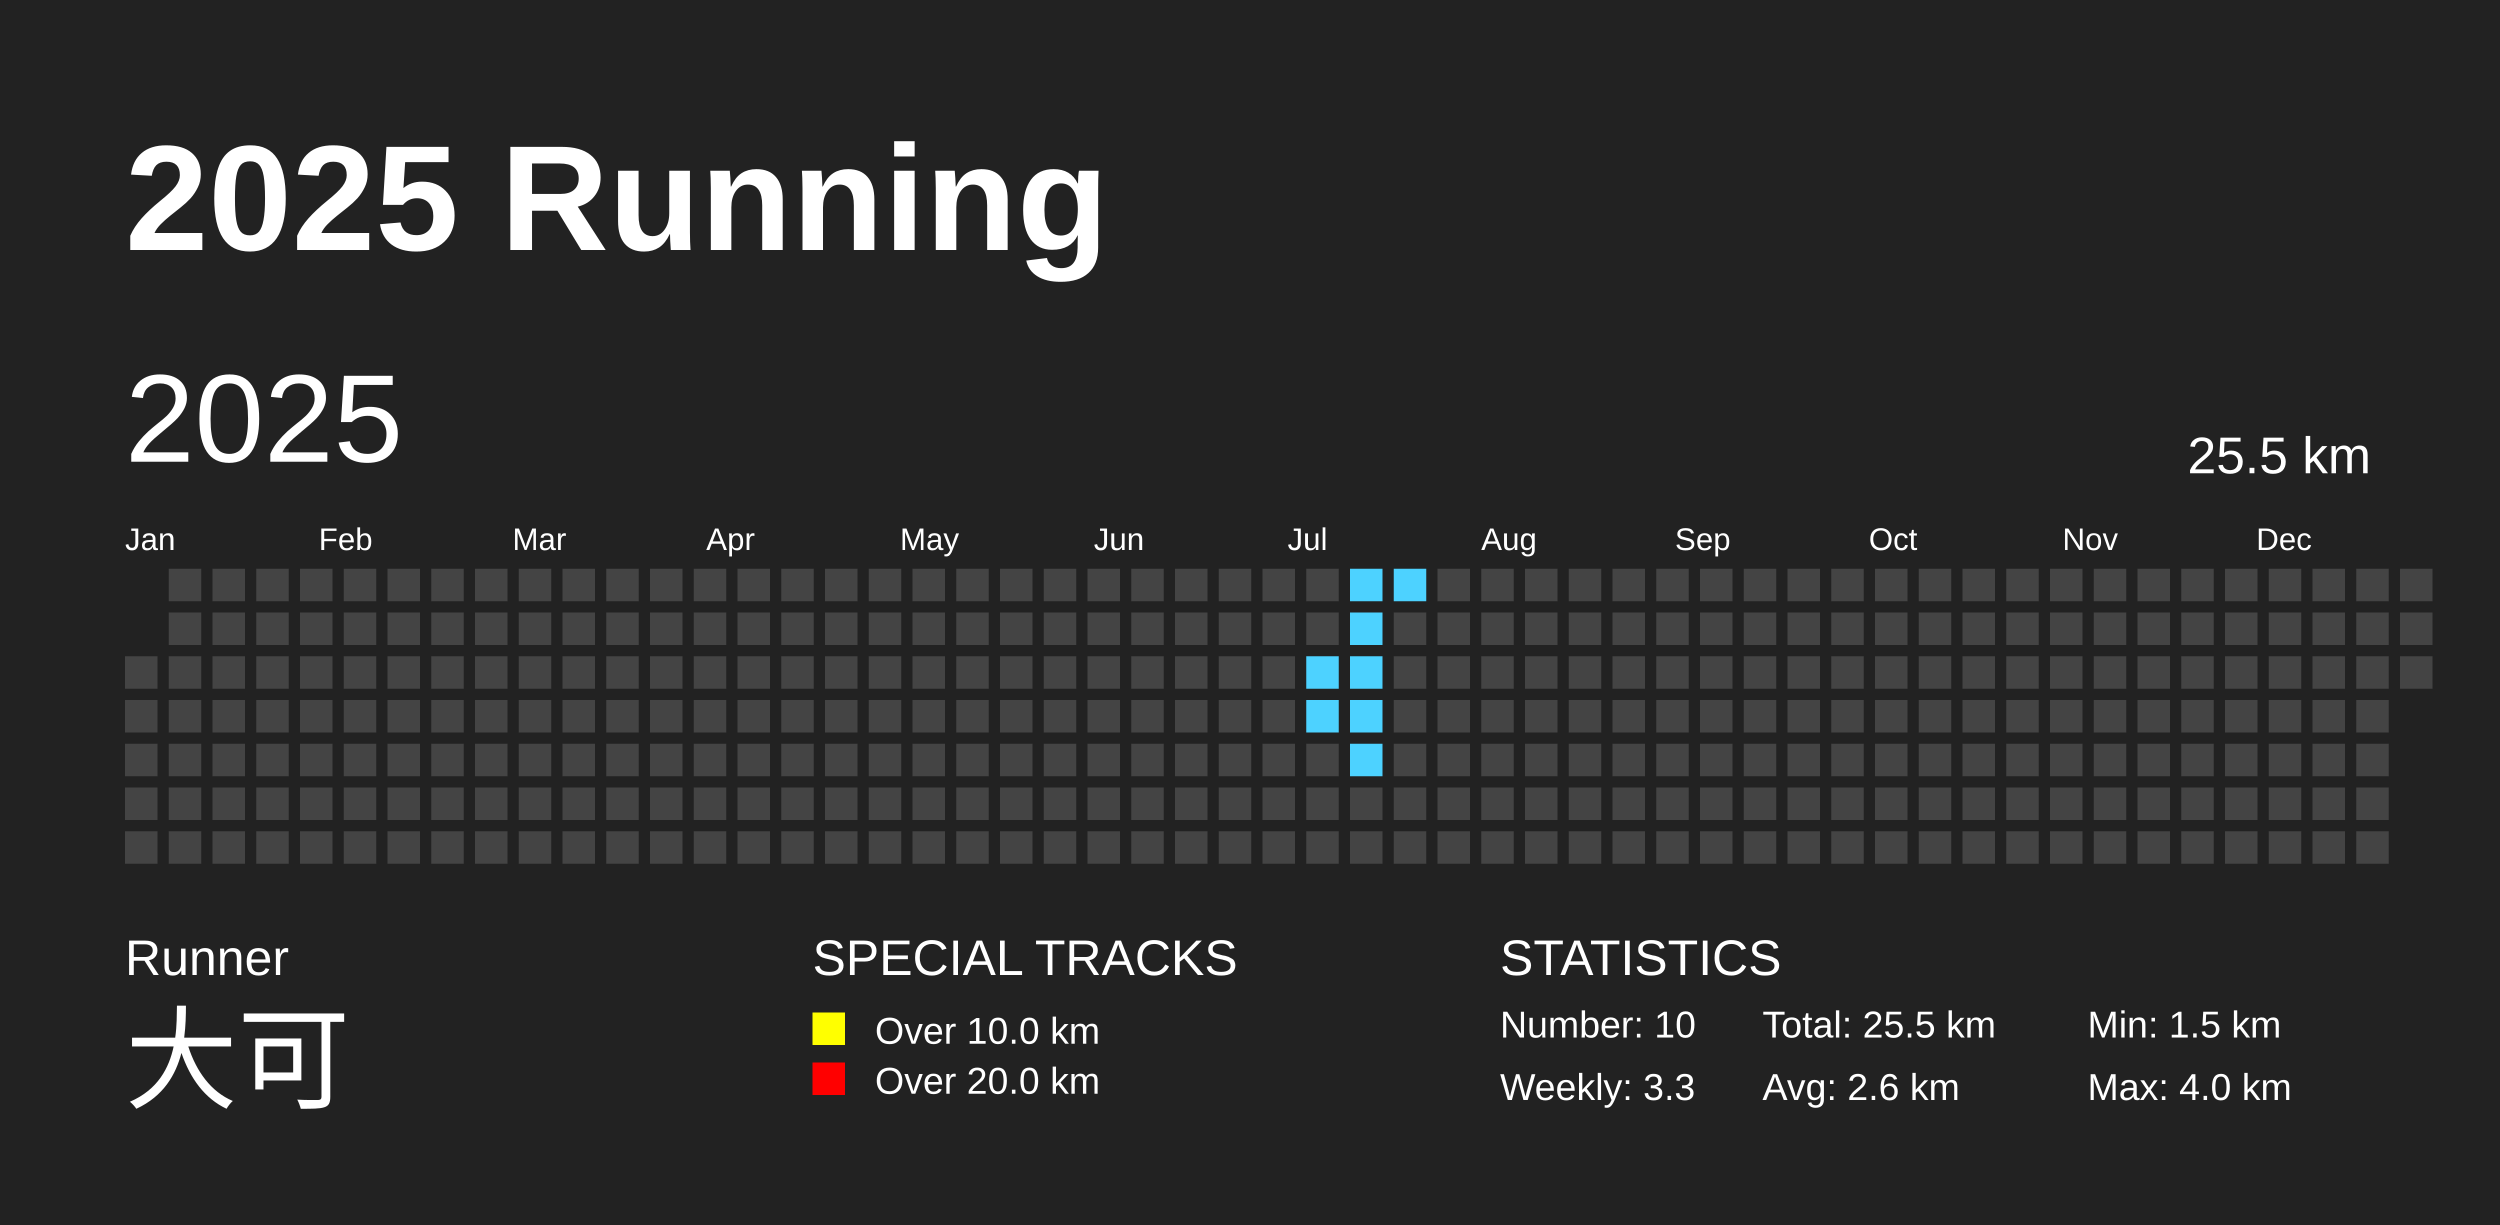
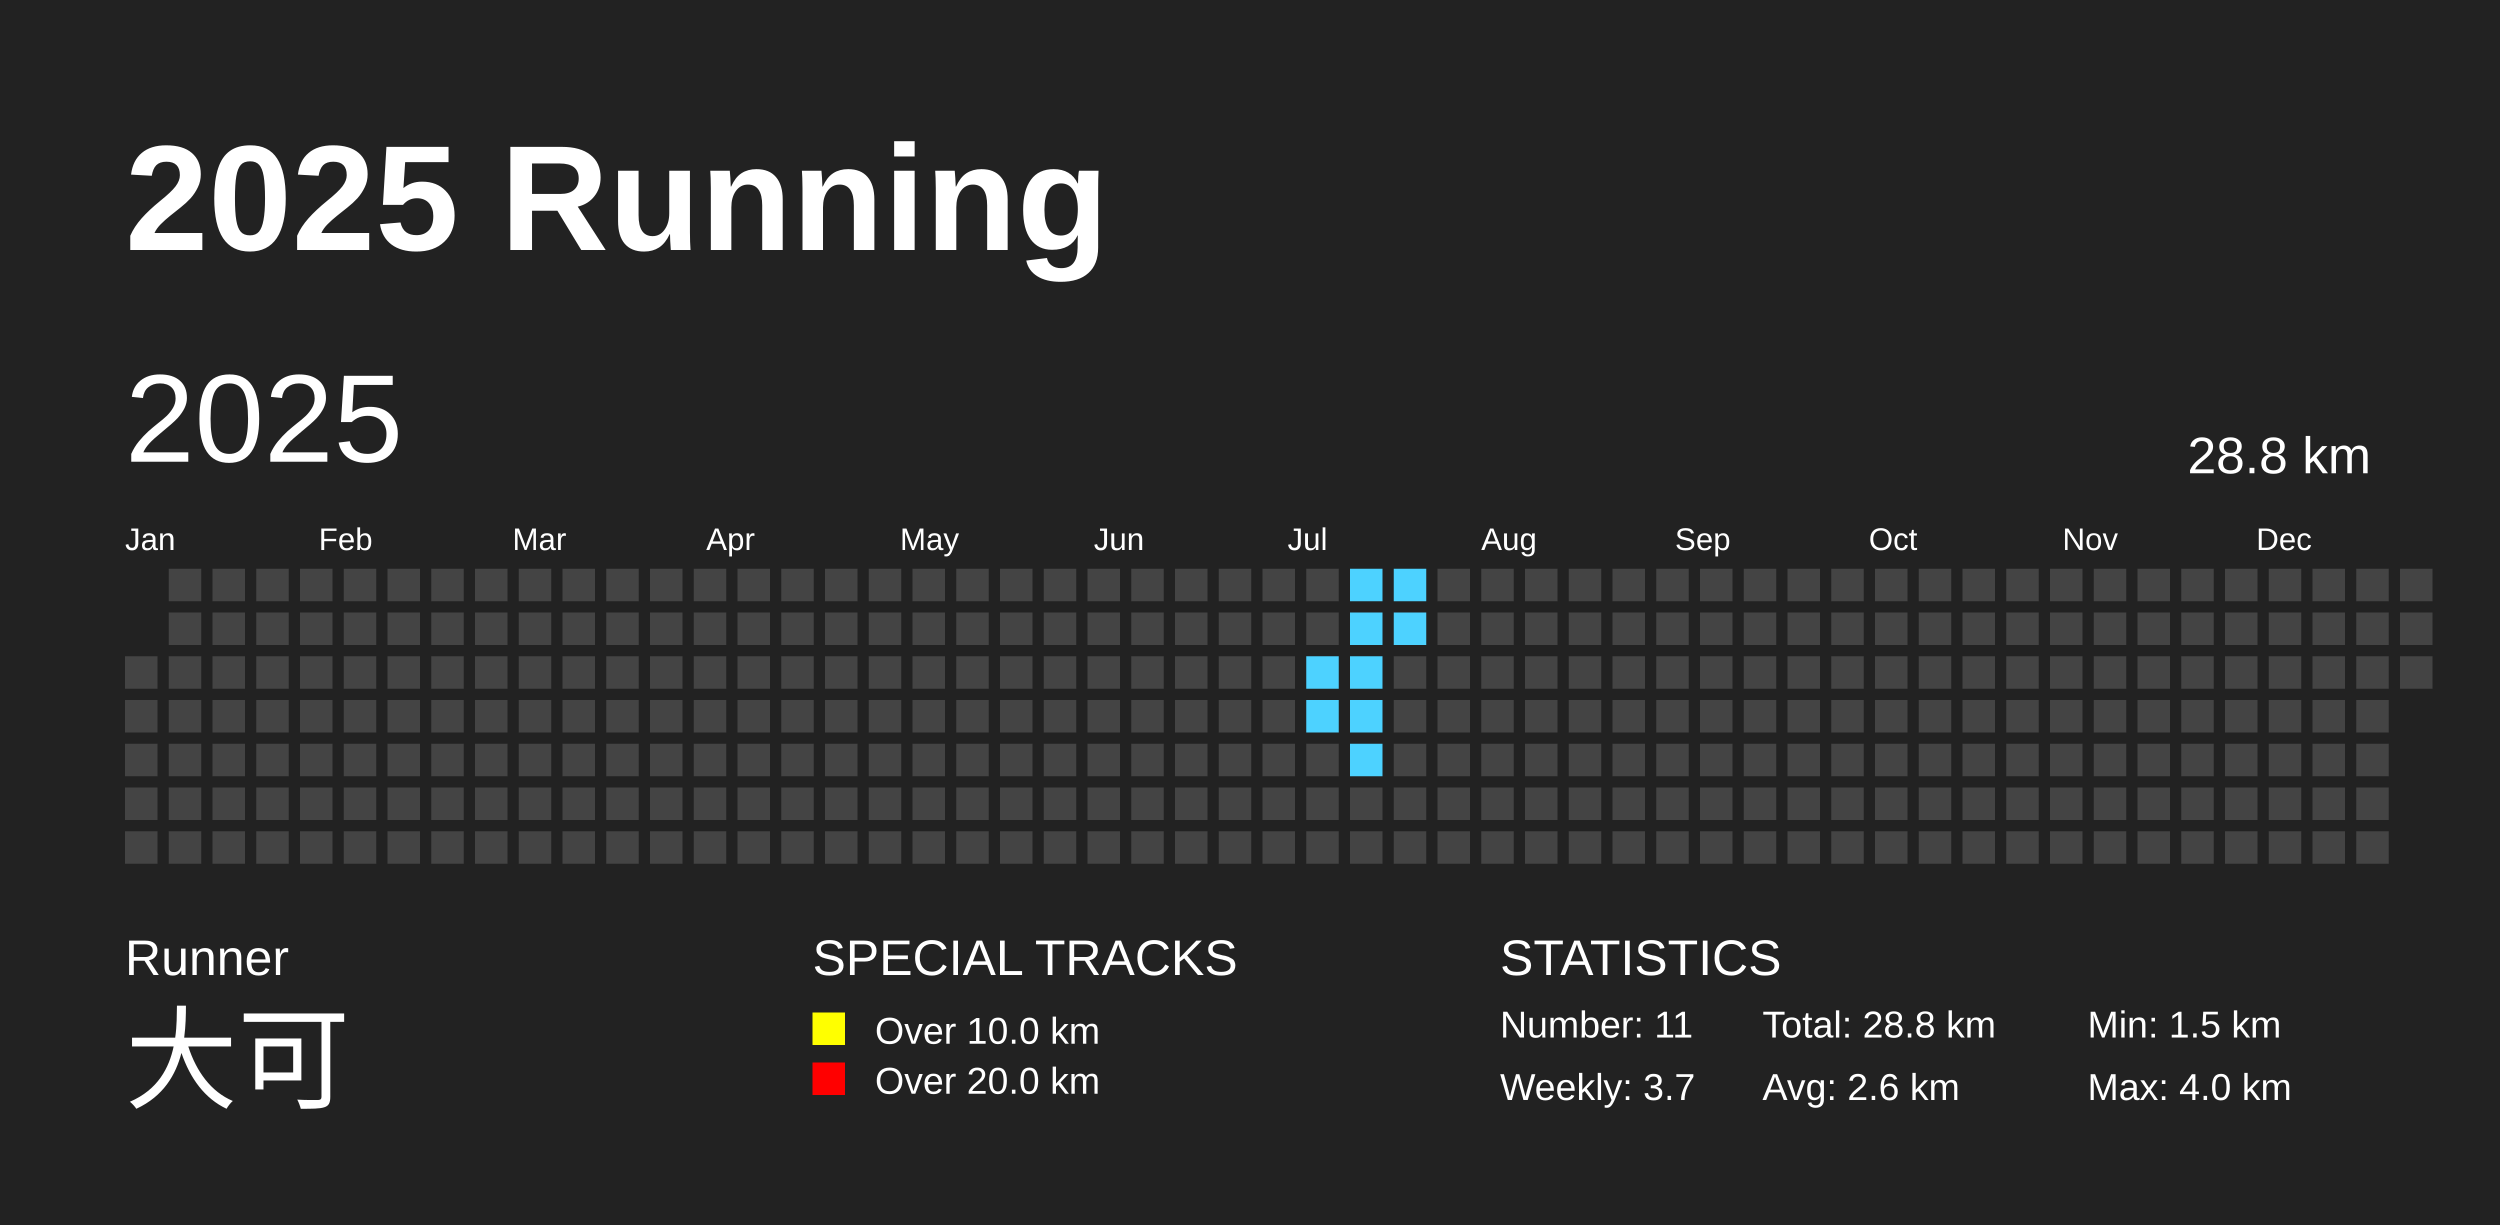
<svg xmlns="http://www.w3.org/2000/svg" baseProfile="full" height="98mm" version="1.1" viewBox="0,0,200,98" width="200mm">
  <defs />
  <rect fill="#222222" height="98" width="200" x="0" y="0" />
  <text fill="#FFFFFF" style="font-size:12px; font-family:Arial; font-weight:bold;" x="10" y="20">2025 Running</text>
  <text fill="#FFFFFF" style="font-size:4px; font-family:Arial" x="10" y="78">Runner</text>
  <text fill="#FFFFFF" style="font-size:9px; font-family:Arial" x="10" y="88">大可</text>
  <text fill="#FFFFFF" style="font-size:4px; font-family:Arial" x="65" y="78">SPECIAL TRACKS</text>
  <rect fill="yellow" height="2.6" width="2.6" x="65" y="81" />
  <text fill="#FFFFFF" style="font-size:3px; font-family:Arial" x="70" y="83.5">Over 10.0 km</text>
  <rect fill="red" height="2.6" width="2.6" x="65" y="85" />
  <text fill="#FFFFFF" style="font-size:3px; font-family:Arial" x="70" y="87.5">Over 20.0 km</text>
  <text fill="#FFFFFF" style="font-size:4px; font-family:Arial" x="120" y="78">STATISTICS</text>
-   <text fill="#FFFFFF" style="font-size:3px; font-family:Arial" x="120" y="83">Number: 10</text>
-   <text fill="#FFFFFF" style="font-size:3px; font-family:Arial" x="120" y="88">Weekly: 3.3</text>
-   <text fill="#FFFFFF" style="font-size:3px; font-family:Arial" x="141" y="83">Total: 25.5 km</text>
+   <text fill="#FFFFFF" style="font-size:3px; font-family:Arial" x="120" y="83">Number: 11</text>
+   <text fill="#FFFFFF" style="font-size:3px; font-family:Arial" x="120" y="88">Weekly: 3.7</text>
+   <text fill="#FFFFFF" style="font-size:3px; font-family:Arial" x="141" y="83">Total: 28.8 km</text>
  <text fill="#FFFFFF" style="font-size:3px; font-family:Arial" x="141" y="88">Avg: 2.6 km</text>
  <text fill="#FFFFFF" style="font-size:3px; font-family:Arial" x="167" y="83">Min: 1.5 km</text>
  <text fill="#FFFFFF" style="font-size:3px; font-family:Arial" x="167" y="88">Max: 4.0 km</text>
  <text dominant-baseline="hanging" fill="#FFFFFF" style="font-size:10.0px; font-family:Arial;" x="10" y="30">2025</text>
-   <text dominant-baseline="hanging" fill="#FFFFFF" style="font-size:4.125px; font-family:Arial;" x="175" y="35">25.5 km</text>
+   <text dominant-baseline="hanging" fill="#FFFFFF" style="font-size:4.125px; font-family:Arial;" x="175" y="35">28.8 km</text>
  <text fill="#FFFFFF" style="font-size:2.5px; font-family:Arial" x="10.0" y="44">Jan</text>
  <text fill="#FFFFFF" style="font-size:2.5px; font-family:Arial" x="25.5" y="44">Feb</text>
  <text fill="#FFFFFF" style="font-size:2.5px; font-family:Arial" x="41.0" y="44">Mar</text>
  <text fill="#FFFFFF" style="font-size:2.5px; font-family:Arial" x="56.5" y="44">Apr</text>
  <text fill="#FFFFFF" style="font-size:2.5px; font-family:Arial" x="72.0" y="44">May</text>
  <text fill="#FFFFFF" style="font-size:2.5px; font-family:Arial" x="87.5" y="44">Jun</text>
  <text fill="#FFFFFF" style="font-size:2.5px; font-family:Arial" x="103.0" y="44">Jul</text>
  <text fill="#FFFFFF" style="font-size:2.5px; font-family:Arial" x="118.5" y="44">Aug</text>
  <text fill="#FFFFFF" style="font-size:2.5px; font-family:Arial" x="134.0" y="44">Sep</text>
  <text fill="#FFFFFF" style="font-size:2.5px; font-family:Arial" x="149.5" y="44">Oct</text>
  <text fill="#FFFFFF" style="font-size:2.5px; font-family:Arial" x="165.0" y="44">Nov</text>
  <text fill="#FFFFFF" style="font-size:2.5px; font-family:Arial" x="180.5" y="44">Dec</text>
  <rect fill="#444444" height="2.6" width="2.6" x="10.0" y="52.5" />
  <rect fill="#444444" height="2.6" width="2.6" x="10.0" y="56.0" />
  <rect fill="#444444" height="2.6" width="2.6" x="10.0" y="59.5" />
  <rect fill="#444444" height="2.6" width="2.6" x="10.0" y="63.0" />
  <rect fill="#444444" height="2.6" width="2.6" x="10.0" y="66.5" />
  <rect fill="#444444" height="2.6" width="2.6" x="13.5" y="45.5" />
  <rect fill="#444444" height="2.6" width="2.6" x="13.5" y="49.0" />
  <rect fill="#444444" height="2.6" width="2.6" x="13.5" y="52.5" />
  <rect fill="#444444" height="2.6" width="2.6" x="13.5" y="56.0" />
  <rect fill="#444444" height="2.6" width="2.6" x="13.5" y="59.5" />
  <rect fill="#444444" height="2.6" width="2.6" x="13.5" y="63.0" />
  <rect fill="#444444" height="2.6" width="2.6" x="13.5" y="66.5" />
  <rect fill="#444444" height="2.6" width="2.6" x="17.0" y="45.5" />
  <rect fill="#444444" height="2.6" width="2.6" x="17.0" y="49.0" />
  <rect fill="#444444" height="2.6" width="2.6" x="17.0" y="52.5" />
  <rect fill="#444444" height="2.6" width="2.6" x="17.0" y="56.0" />
  <rect fill="#444444" height="2.6" width="2.6" x="17.0" y="59.5" />
  <rect fill="#444444" height="2.6" width="2.6" x="17.0" y="63.0" />
  <rect fill="#444444" height="2.6" width="2.6" x="17.0" y="66.5" />
  <rect fill="#444444" height="2.6" width="2.6" x="20.5" y="45.5" />
  <rect fill="#444444" height="2.6" width="2.6" x="20.5" y="49.0" />
  <rect fill="#444444" height="2.6" width="2.6" x="20.5" y="52.5" />
  <rect fill="#444444" height="2.6" width="2.6" x="20.5" y="56.0" />
  <rect fill="#444444" height="2.6" width="2.6" x="20.5" y="59.5" />
  <rect fill="#444444" height="2.6" width="2.6" x="20.5" y="63.0" />
  <rect fill="#444444" height="2.6" width="2.6" x="20.5" y="66.5" />
  <rect fill="#444444" height="2.6" width="2.6" x="24.0" y="45.5" />
  <rect fill="#444444" height="2.6" width="2.6" x="24.0" y="49.0" />
  <rect fill="#444444" height="2.6" width="2.6" x="24.0" y="52.5" />
  <rect fill="#444444" height="2.6" width="2.6" x="24.0" y="56.0" />
  <rect fill="#444444" height="2.6" width="2.6" x="24.0" y="59.5" />
  <rect fill="#444444" height="2.6" width="2.6" x="24.0" y="63.0" />
  <rect fill="#444444" height="2.6" width="2.6" x="24.0" y="66.5" />
  <rect fill="#444444" height="2.6" width="2.6" x="27.5" y="45.5" />
  <rect fill="#444444" height="2.6" width="2.6" x="27.5" y="49.0" />
  <rect fill="#444444" height="2.6" width="2.6" x="27.5" y="52.5" />
  <rect fill="#444444" height="2.6" width="2.6" x="27.5" y="56.0" />
  <rect fill="#444444" height="2.6" width="2.6" x="27.5" y="59.5" />
  <rect fill="#444444" height="2.6" width="2.6" x="27.5" y="63.0" />
  <rect fill="#444444" height="2.6" width="2.6" x="27.5" y="66.5" />
  <rect fill="#444444" height="2.6" width="2.6" x="31.0" y="45.5" />
  <rect fill="#444444" height="2.6" width="2.6" x="31.0" y="49.0" />
  <rect fill="#444444" height="2.6" width="2.6" x="31.0" y="52.5" />
  <rect fill="#444444" height="2.6" width="2.6" x="31.0" y="56.0" />
  <rect fill="#444444" height="2.6" width="2.6" x="31.0" y="59.5" />
  <rect fill="#444444" height="2.6" width="2.6" x="31.0" y="63.0" />
  <rect fill="#444444" height="2.6" width="2.6" x="31.0" y="66.5" />
  <rect fill="#444444" height="2.6" width="2.6" x="34.5" y="45.5" />
  <rect fill="#444444" height="2.6" width="2.6" x="34.5" y="49.0" />
  <rect fill="#444444" height="2.6" width="2.6" x="34.5" y="52.5" />
  <rect fill="#444444" height="2.6" width="2.6" x="34.5" y="56.0" />
  <rect fill="#444444" height="2.6" width="2.6" x="34.5" y="59.5" />
  <rect fill="#444444" height="2.6" width="2.6" x="34.5" y="63.0" />
  <rect fill="#444444" height="2.6" width="2.6" x="34.5" y="66.5" />
  <rect fill="#444444" height="2.6" width="2.6" x="38.0" y="45.5" />
  <rect fill="#444444" height="2.6" width="2.6" x="38.0" y="49.0" />
  <rect fill="#444444" height="2.6" width="2.6" x="38.0" y="52.5" />
  <rect fill="#444444" height="2.6" width="2.6" x="38.0" y="56.0" />
  <rect fill="#444444" height="2.6" width="2.6" x="38.0" y="59.5" />
  <rect fill="#444444" height="2.6" width="2.6" x="38.0" y="63.0" />
  <rect fill="#444444" height="2.6" width="2.6" x="38.0" y="66.5" />
  <rect fill="#444444" height="2.6" width="2.6" x="41.5" y="45.5" />
  <rect fill="#444444" height="2.6" width="2.6" x="41.5" y="49.0" />
  <rect fill="#444444" height="2.6" width="2.6" x="41.5" y="52.5" />
  <rect fill="#444444" height="2.6" width="2.6" x="41.5" y="56.0" />
  <rect fill="#444444" height="2.6" width="2.6" x="41.5" y="59.5" />
  <rect fill="#444444" height="2.6" width="2.6" x="41.5" y="63.0" />
  <rect fill="#444444" height="2.6" width="2.6" x="41.5" y="66.5" />
  <rect fill="#444444" height="2.6" width="2.6" x="45.0" y="45.5" />
  <rect fill="#444444" height="2.6" width="2.6" x="45.0" y="49.0" />
  <rect fill="#444444" height="2.6" width="2.6" x="45.0" y="52.5" />
  <rect fill="#444444" height="2.6" width="2.6" x="45.0" y="56.0" />
  <rect fill="#444444" height="2.6" width="2.6" x="45.0" y="59.5" />
  <rect fill="#444444" height="2.6" width="2.6" x="45.0" y="63.0" />
  <rect fill="#444444" height="2.6" width="2.6" x="45.0" y="66.5" />
  <rect fill="#444444" height="2.6" width="2.6" x="48.5" y="45.5" />
  <rect fill="#444444" height="2.6" width="2.6" x="48.5" y="49.0" />
  <rect fill="#444444" height="2.6" width="2.6" x="48.5" y="52.5" />
  <rect fill="#444444" height="2.6" width="2.6" x="48.5" y="56.0" />
  <rect fill="#444444" height="2.6" width="2.6" x="48.5" y="59.5" />
  <rect fill="#444444" height="2.6" width="2.6" x="48.5" y="63.0" />
  <rect fill="#444444" height="2.6" width="2.6" x="48.5" y="66.5" />
  <rect fill="#444444" height="2.6" width="2.6" x="52.0" y="45.5" />
  <rect fill="#444444" height="2.6" width="2.6" x="52.0" y="49.0" />
  <rect fill="#444444" height="2.6" width="2.6" x="52.0" y="52.5" />
  <rect fill="#444444" height="2.6" width="2.6" x="52.0" y="56.0" />
  <rect fill="#444444" height="2.6" width="2.6" x="52.0" y="59.5" />
  <rect fill="#444444" height="2.6" width="2.6" x="52.0" y="63.0" />
  <rect fill="#444444" height="2.6" width="2.6" x="52.0" y="66.5" />
  <rect fill="#444444" height="2.6" width="2.6" x="55.5" y="45.5" />
  <rect fill="#444444" height="2.6" width="2.6" x="55.5" y="49.0" />
  <rect fill="#444444" height="2.6" width="2.6" x="55.5" y="52.5" />
  <rect fill="#444444" height="2.6" width="2.6" x="55.5" y="56.0" />
  <rect fill="#444444" height="2.6" width="2.6" x="55.5" y="59.5" />
  <rect fill="#444444" height="2.6" width="2.6" x="55.5" y="63.0" />
  <rect fill="#444444" height="2.6" width="2.6" x="55.5" y="66.5" />
  <rect fill="#444444" height="2.6" width="2.6" x="59.0" y="45.5" />
  <rect fill="#444444" height="2.6" width="2.6" x="59.0" y="49.0" />
  <rect fill="#444444" height="2.6" width="2.6" x="59.0" y="52.5" />
  <rect fill="#444444" height="2.6" width="2.6" x="59.0" y="56.0" />
  <rect fill="#444444" height="2.6" width="2.6" x="59.0" y="59.5" />
  <rect fill="#444444" height="2.6" width="2.6" x="59.0" y="63.0" />
  <rect fill="#444444" height="2.6" width="2.6" x="59.0" y="66.5" />
  <rect fill="#444444" height="2.6" width="2.6" x="62.5" y="45.5" />
  <rect fill="#444444" height="2.6" width="2.6" x="62.5" y="49.0" />
  <rect fill="#444444" height="2.6" width="2.6" x="62.5" y="52.5" />
  <rect fill="#444444" height="2.6" width="2.6" x="62.5" y="56.0" />
  <rect fill="#444444" height="2.6" width="2.6" x="62.5" y="59.5" />
  <rect fill="#444444" height="2.6" width="2.6" x="62.5" y="63.0" />
  <rect fill="#444444" height="2.6" width="2.6" x="62.5" y="66.5" />
  <rect fill="#444444" height="2.6" width="2.6" x="66.0" y="45.5" />
  <rect fill="#444444" height="2.6" width="2.6" x="66.0" y="49.0" />
  <rect fill="#444444" height="2.6" width="2.6" x="66.0" y="52.5" />
  <rect fill="#444444" height="2.6" width="2.6" x="66.0" y="56.0" />
  <rect fill="#444444" height="2.6" width="2.6" x="66.0" y="59.5" />
  <rect fill="#444444" height="2.6" width="2.6" x="66.0" y="63.0" />
  <rect fill="#444444" height="2.6" width="2.6" x="66.0" y="66.5" />
  <rect fill="#444444" height="2.6" width="2.6" x="69.5" y="45.5" />
  <rect fill="#444444" height="2.6" width="2.6" x="69.5" y="49.0" />
  <rect fill="#444444" height="2.6" width="2.6" x="69.5" y="52.5" />
  <rect fill="#444444" height="2.6" width="2.6" x="69.5" y="56.0" />
  <rect fill="#444444" height="2.6" width="2.6" x="69.5" y="59.5" />
  <rect fill="#444444" height="2.6" width="2.6" x="69.5" y="63.0" />
  <rect fill="#444444" height="2.6" width="2.6" x="69.5" y="66.5" />
  <rect fill="#444444" height="2.6" width="2.6" x="73.0" y="45.5" />
  <rect fill="#444444" height="2.6" width="2.6" x="73.0" y="49.0" />
  <rect fill="#444444" height="2.6" width="2.6" x="73.0" y="52.5" />
  <rect fill="#444444" height="2.6" width="2.6" x="73.0" y="56.0" />
  <rect fill="#444444" height="2.6" width="2.6" x="73.0" y="59.5" />
  <rect fill="#444444" height="2.6" width="2.6" x="73.0" y="63.0" />
  <rect fill="#444444" height="2.6" width="2.6" x="73.0" y="66.5" />
  <rect fill="#444444" height="2.6" width="2.6" x="76.5" y="45.5" />
  <rect fill="#444444" height="2.6" width="2.6" x="76.5" y="49.0" />
  <rect fill="#444444" height="2.6" width="2.6" x="76.5" y="52.5" />
  <rect fill="#444444" height="2.6" width="2.6" x="76.5" y="56.0" />
  <rect fill="#444444" height="2.6" width="2.6" x="76.5" y="59.5" />
  <rect fill="#444444" height="2.6" width="2.6" x="76.5" y="63.0" />
  <rect fill="#444444" height="2.6" width="2.6" x="76.5" y="66.5" />
  <rect fill="#444444" height="2.6" width="2.6" x="80.0" y="45.5" />
  <rect fill="#444444" height="2.6" width="2.6" x="80.0" y="49.0" />
  <rect fill="#444444" height="2.6" width="2.6" x="80.0" y="52.5" />
  <rect fill="#444444" height="2.6" width="2.6" x="80.0" y="56.0" />
  <rect fill="#444444" height="2.6" width="2.6" x="80.0" y="59.5" />
  <rect fill="#444444" height="2.6" width="2.6" x="80.0" y="63.0" />
  <rect fill="#444444" height="2.6" width="2.6" x="80.0" y="66.5" />
  <rect fill="#444444" height="2.6" width="2.6" x="83.5" y="45.5" />
  <rect fill="#444444" height="2.6" width="2.6" x="83.5" y="49.0" />
  <rect fill="#444444" height="2.6" width="2.6" x="83.5" y="52.5" />
  <rect fill="#444444" height="2.6" width="2.6" x="83.5" y="56.0" />
  <rect fill="#444444" height="2.6" width="2.6" x="83.5" y="59.5" />
  <rect fill="#444444" height="2.6" width="2.6" x="83.5" y="63.0" />
  <rect fill="#444444" height="2.6" width="2.6" x="83.5" y="66.5" />
  <rect fill="#444444" height="2.6" width="2.6" x="87.0" y="45.5" />
  <rect fill="#444444" height="2.6" width="2.6" x="87.0" y="49.0" />
  <rect fill="#444444" height="2.6" width="2.6" x="87.0" y="52.5" />
  <rect fill="#444444" height="2.6" width="2.6" x="87.0" y="56.0" />
  <rect fill="#444444" height="2.6" width="2.6" x="87.0" y="59.5" />
  <rect fill="#444444" height="2.6" width="2.6" x="87.0" y="63.0" />
  <rect fill="#444444" height="2.6" width="2.6" x="87.0" y="66.5" />
  <rect fill="#444444" height="2.6" width="2.6" x="90.5" y="45.5" />
  <rect fill="#444444" height="2.6" width="2.6" x="90.5" y="49.0" />
  <rect fill="#444444" height="2.6" width="2.6" x="90.5" y="52.5" />
  <rect fill="#444444" height="2.6" width="2.6" x="90.5" y="56.0" />
  <rect fill="#444444" height="2.6" width="2.6" x="90.5" y="59.5" />
  <rect fill="#444444" height="2.6" width="2.6" x="90.5" y="63.0" />
  <rect fill="#444444" height="2.6" width="2.6" x="90.5" y="66.5" />
  <rect fill="#444444" height="2.6" width="2.6" x="94.0" y="45.5" />
  <rect fill="#444444" height="2.6" width="2.6" x="94.0" y="49.0" />
  <rect fill="#444444" height="2.6" width="2.6" x="94.0" y="52.5" />
  <rect fill="#444444" height="2.6" width="2.6" x="94.0" y="56.0" />
  <rect fill="#444444" height="2.6" width="2.6" x="94.0" y="59.5" />
  <rect fill="#444444" height="2.6" width="2.6" x="94.0" y="63.0" />
  <rect fill="#444444" height="2.6" width="2.6" x="94.0" y="66.5" />
  <rect fill="#444444" height="2.6" width="2.6" x="97.5" y="45.5" />
  <rect fill="#444444" height="2.6" width="2.6" x="97.5" y="49.0" />
  <rect fill="#444444" height="2.6" width="2.6" x="97.5" y="52.5" />
  <rect fill="#444444" height="2.6" width="2.6" x="97.5" y="56.0" />
  <rect fill="#444444" height="2.6" width="2.6" x="97.5" y="59.5" />
  <rect fill="#444444" height="2.6" width="2.6" x="97.5" y="63.0" />
  <rect fill="#444444" height="2.6" width="2.6" x="97.5" y="66.5" />
  <rect fill="#444444" height="2.6" width="2.6" x="101.0" y="45.5" />
  <rect fill="#444444" height="2.6" width="2.6" x="101.0" y="49.0" />
  <rect fill="#444444" height="2.6" width="2.6" x="101.0" y="52.5" />
  <rect fill="#444444" height="2.6" width="2.6" x="101.0" y="56.0" />
  <rect fill="#444444" height="2.6" width="2.6" x="101.0" y="59.5" />
  <rect fill="#444444" height="2.6" width="2.6" x="101.0" y="63.0" />
  <rect fill="#444444" height="2.6" width="2.6" x="101.0" y="66.5" />
  <rect fill="#444444" height="2.6" width="2.6" x="104.5" y="45.5" />
  <rect fill="#444444" height="2.6" width="2.6" x="104.5" y="49.0" />
  <rect fill="#4DD2FF" height="2.6" width="2.6" x="104.5" y="52.5" />
  <rect fill="#4DD2FF" height="2.6" width="2.6" x="104.5" y="56.0" />
  <rect fill="#444444" height="2.6" width="2.6" x="104.5" y="59.5" />
  <rect fill="#444444" height="2.6" width="2.6" x="104.5" y="63.0" />
  <rect fill="#444444" height="2.6" width="2.6" x="104.5" y="66.5" />
  <rect fill="#4DD2FF" height="2.6" width="2.6" x="108.0" y="45.5" />
  <rect fill="#4DD2FF" height="2.6" width="2.6" x="108.0" y="49.0" />
  <rect fill="#4DD2FF" height="2.6" width="2.6" x="108.0" y="52.5" />
  <rect fill="#4DD2FF" height="2.6" width="2.6" x="108.0" y="56.0" />
  <rect fill="#4DD2FF" height="2.6" width="2.6" x="108.0" y="59.5" />
  <rect fill="#444444" height="2.6" width="2.6" x="108.0" y="63.0" />
  <rect fill="#444444" height="2.6" width="2.6" x="108.0" y="66.5" />
  <rect fill="#4DD2FF" height="2.6" width="2.6" x="111.5" y="45.5" />
-   <rect fill="#444444" height="2.6" width="2.6" x="111.5" y="49.0" />
+   <rect fill="#4DD2FF" height="2.6" width="2.6" x="111.5" y="49.0" />
  <rect fill="#444444" height="2.6" width="2.6" x="111.5" y="52.5" />
  <rect fill="#444444" height="2.6" width="2.6" x="111.5" y="56.0" />
  <rect fill="#444444" height="2.6" width="2.6" x="111.5" y="59.5" />
  <rect fill="#444444" height="2.6" width="2.6" x="111.5" y="63.0" />
  <rect fill="#444444" height="2.6" width="2.6" x="111.5" y="66.5" />
  <rect fill="#444444" height="2.6" width="2.6" x="115.0" y="45.5" />
  <rect fill="#444444" height="2.6" width="2.6" x="115.0" y="49.0" />
  <rect fill="#444444" height="2.6" width="2.6" x="115.0" y="52.5" />
  <rect fill="#444444" height="2.6" width="2.6" x="115.0" y="56.0" />
  <rect fill="#444444" height="2.6" width="2.6" x="115.0" y="59.5" />
  <rect fill="#444444" height="2.6" width="2.6" x="115.0" y="63.0" />
  <rect fill="#444444" height="2.6" width="2.6" x="115.0" y="66.5" />
  <rect fill="#444444" height="2.6" width="2.6" x="118.5" y="45.5" />
  <rect fill="#444444" height="2.6" width="2.6" x="118.5" y="49.0" />
  <rect fill="#444444" height="2.6" width="2.6" x="118.5" y="52.5" />
  <rect fill="#444444" height="2.6" width="2.6" x="118.5" y="56.0" />
  <rect fill="#444444" height="2.6" width="2.6" x="118.5" y="59.5" />
  <rect fill="#444444" height="2.6" width="2.6" x="118.5" y="63.0" />
  <rect fill="#444444" height="2.6" width="2.6" x="118.5" y="66.5" />
  <rect fill="#444444" height="2.6" width="2.6" x="122.0" y="45.5" />
  <rect fill="#444444" height="2.6" width="2.6" x="122.0" y="49.0" />
  <rect fill="#444444" height="2.6" width="2.6" x="122.0" y="52.5" />
  <rect fill="#444444" height="2.6" width="2.6" x="122.0" y="56.0" />
  <rect fill="#444444" height="2.6" width="2.6" x="122.0" y="59.5" />
  <rect fill="#444444" height="2.6" width="2.6" x="122.0" y="63.0" />
  <rect fill="#444444" height="2.6" width="2.6" x="122.0" y="66.5" />
  <rect fill="#444444" height="2.6" width="2.6" x="125.5" y="45.5" />
  <rect fill="#444444" height="2.6" width="2.6" x="125.5" y="49.0" />
  <rect fill="#444444" height="2.6" width="2.6" x="125.5" y="52.5" />
  <rect fill="#444444" height="2.6" width="2.6" x="125.5" y="56.0" />
  <rect fill="#444444" height="2.6" width="2.6" x="125.5" y="59.5" />
  <rect fill="#444444" height="2.6" width="2.6" x="125.5" y="63.0" />
  <rect fill="#444444" height="2.6" width="2.6" x="125.5" y="66.5" />
  <rect fill="#444444" height="2.6" width="2.6" x="129.0" y="45.5" />
  <rect fill="#444444" height="2.6" width="2.6" x="129.0" y="49.0" />
  <rect fill="#444444" height="2.6" width="2.6" x="129.0" y="52.5" />
  <rect fill="#444444" height="2.6" width="2.6" x="129.0" y="56.0" />
  <rect fill="#444444" height="2.6" width="2.6" x="129.0" y="59.5" />
  <rect fill="#444444" height="2.6" width="2.6" x="129.0" y="63.0" />
  <rect fill="#444444" height="2.6" width="2.6" x="129.0" y="66.5" />
  <rect fill="#444444" height="2.6" width="2.6" x="132.5" y="45.5" />
  <rect fill="#444444" height="2.6" width="2.6" x="132.5" y="49.0" />
  <rect fill="#444444" height="2.6" width="2.6" x="132.5" y="52.5" />
  <rect fill="#444444" height="2.6" width="2.6" x="132.5" y="56.0" />
  <rect fill="#444444" height="2.6" width="2.6" x="132.5" y="59.5" />
  <rect fill="#444444" height="2.6" width="2.6" x="132.5" y="63.0" />
  <rect fill="#444444" height="2.6" width="2.6" x="132.5" y="66.5" />
  <rect fill="#444444" height="2.6" width="2.6" x="136.0" y="45.5" />
  <rect fill="#444444" height="2.6" width="2.6" x="136.0" y="49.0" />
  <rect fill="#444444" height="2.6" width="2.6" x="136.0" y="52.5" />
  <rect fill="#444444" height="2.6" width="2.6" x="136.0" y="56.0" />
  <rect fill="#444444" height="2.6" width="2.6" x="136.0" y="59.5" />
  <rect fill="#444444" height="2.6" width="2.6" x="136.0" y="63.0" />
  <rect fill="#444444" height="2.6" width="2.6" x="136.0" y="66.5" />
  <rect fill="#444444" height="2.6" width="2.6" x="139.5" y="45.5" />
  <rect fill="#444444" height="2.6" width="2.6" x="139.5" y="49.0" />
  <rect fill="#444444" height="2.6" width="2.6" x="139.5" y="52.5" />
  <rect fill="#444444" height="2.6" width="2.6" x="139.5" y="56.0" />
  <rect fill="#444444" height="2.6" width="2.6" x="139.5" y="59.5" />
  <rect fill="#444444" height="2.6" width="2.6" x="139.5" y="63.0" />
  <rect fill="#444444" height="2.6" width="2.6" x="139.5" y="66.5" />
  <rect fill="#444444" height="2.6" width="2.6" x="143.0" y="45.5" />
  <rect fill="#444444" height="2.6" width="2.6" x="143.0" y="49.0" />
  <rect fill="#444444" height="2.6" width="2.6" x="143.0" y="52.5" />
  <rect fill="#444444" height="2.6" width="2.6" x="143.0" y="56.0" />
  <rect fill="#444444" height="2.6" width="2.6" x="143.0" y="59.5" />
  <rect fill="#444444" height="2.6" width="2.6" x="143.0" y="63.0" />
  <rect fill="#444444" height="2.6" width="2.6" x="143.0" y="66.5" />
  <rect fill="#444444" height="2.6" width="2.6" x="146.5" y="45.5" />
  <rect fill="#444444" height="2.6" width="2.6" x="146.5" y="49.0" />
  <rect fill="#444444" height="2.6" width="2.6" x="146.5" y="52.5" />
  <rect fill="#444444" height="2.6" width="2.6" x="146.5" y="56.0" />
  <rect fill="#444444" height="2.6" width="2.6" x="146.5" y="59.5" />
  <rect fill="#444444" height="2.6" width="2.6" x="146.5" y="63.0" />
  <rect fill="#444444" height="2.6" width="2.6" x="146.5" y="66.5" />
  <rect fill="#444444" height="2.6" width="2.6" x="150.0" y="45.5" />
  <rect fill="#444444" height="2.6" width="2.6" x="150.0" y="49.0" />
  <rect fill="#444444" height="2.6" width="2.6" x="150.0" y="52.5" />
  <rect fill="#444444" height="2.6" width="2.6" x="150.0" y="56.0" />
  <rect fill="#444444" height="2.6" width="2.6" x="150.0" y="59.5" />
  <rect fill="#444444" height="2.6" width="2.6" x="150.0" y="63.0" />
  <rect fill="#444444" height="2.6" width="2.6" x="150.0" y="66.5" />
  <rect fill="#444444" height="2.6" width="2.6" x="153.5" y="45.5" />
  <rect fill="#444444" height="2.6" width="2.6" x="153.5" y="49.0" />
  <rect fill="#444444" height="2.6" width="2.6" x="153.5" y="52.5" />
  <rect fill="#444444" height="2.6" width="2.6" x="153.5" y="56.0" />
  <rect fill="#444444" height="2.6" width="2.6" x="153.5" y="59.5" />
  <rect fill="#444444" height="2.6" width="2.6" x="153.5" y="63.0" />
  <rect fill="#444444" height="2.6" width="2.6" x="153.5" y="66.5" />
  <rect fill="#444444" height="2.6" width="2.6" x="157.0" y="45.5" />
  <rect fill="#444444" height="2.6" width="2.6" x="157.0" y="49.0" />
  <rect fill="#444444" height="2.6" width="2.6" x="157.0" y="52.5" />
  <rect fill="#444444" height="2.6" width="2.6" x="157.0" y="56.0" />
  <rect fill="#444444" height="2.6" width="2.6" x="157.0" y="59.5" />
  <rect fill="#444444" height="2.6" width="2.6" x="157.0" y="63.0" />
  <rect fill="#444444" height="2.6" width="2.6" x="157.0" y="66.5" />
  <rect fill="#444444" height="2.6" width="2.6" x="160.5" y="45.5" />
  <rect fill="#444444" height="2.6" width="2.6" x="160.5" y="49.0" />
  <rect fill="#444444" height="2.6" width="2.6" x="160.5" y="52.5" />
  <rect fill="#444444" height="2.6" width="2.6" x="160.5" y="56.0" />
  <rect fill="#444444" height="2.6" width="2.6" x="160.5" y="59.5" />
  <rect fill="#444444" height="2.6" width="2.6" x="160.5" y="63.0" />
  <rect fill="#444444" height="2.6" width="2.6" x="160.5" y="66.5" />
  <rect fill="#444444" height="2.6" width="2.6" x="164.0" y="45.5" />
  <rect fill="#444444" height="2.6" width="2.6" x="164.0" y="49.0" />
  <rect fill="#444444" height="2.6" width="2.6" x="164.0" y="52.5" />
  <rect fill="#444444" height="2.6" width="2.6" x="164.0" y="56.0" />
  <rect fill="#444444" height="2.6" width="2.6" x="164.0" y="59.5" />
  <rect fill="#444444" height="2.6" width="2.6" x="164.0" y="63.0" />
  <rect fill="#444444" height="2.6" width="2.6" x="164.0" y="66.5" />
  <rect fill="#444444" height="2.6" width="2.6" x="167.5" y="45.5" />
  <rect fill="#444444" height="2.6" width="2.6" x="167.5" y="49.0" />
  <rect fill="#444444" height="2.6" width="2.6" x="167.5" y="52.5" />
  <rect fill="#444444" height="2.6" width="2.6" x="167.5" y="56.0" />
  <rect fill="#444444" height="2.6" width="2.6" x="167.5" y="59.5" />
  <rect fill="#444444" height="2.6" width="2.6" x="167.5" y="63.0" />
  <rect fill="#444444" height="2.6" width="2.6" x="167.5" y="66.5" />
  <rect fill="#444444" height="2.6" width="2.6" x="171.0" y="45.5" />
  <rect fill="#444444" height="2.6" width="2.6" x="171.0" y="49.0" />
  <rect fill="#444444" height="2.6" width="2.6" x="171.0" y="52.5" />
  <rect fill="#444444" height="2.6" width="2.6" x="171.0" y="56.0" />
  <rect fill="#444444" height="2.6" width="2.6" x="171.0" y="59.5" />
  <rect fill="#444444" height="2.6" width="2.6" x="171.0" y="63.0" />
  <rect fill="#444444" height="2.6" width="2.6" x="171.0" y="66.5" />
  <rect fill="#444444" height="2.6" width="2.6" x="174.5" y="45.5" />
  <rect fill="#444444" height="2.6" width="2.6" x="174.5" y="49.0" />
  <rect fill="#444444" height="2.6" width="2.6" x="174.5" y="52.5" />
  <rect fill="#444444" height="2.6" width="2.6" x="174.5" y="56.0" />
  <rect fill="#444444" height="2.6" width="2.6" x="174.5" y="59.5" />
  <rect fill="#444444" height="2.6" width="2.6" x="174.5" y="63.0" />
  <rect fill="#444444" height="2.6" width="2.6" x="174.5" y="66.5" />
  <rect fill="#444444" height="2.6" width="2.6" x="178.0" y="45.5" />
  <rect fill="#444444" height="2.6" width="2.6" x="178.0" y="49.0" />
  <rect fill="#444444" height="2.6" width="2.6" x="178.0" y="52.5" />
  <rect fill="#444444" height="2.6" width="2.6" x="178.0" y="56.0" />
  <rect fill="#444444" height="2.6" width="2.6" x="178.0" y="59.5" />
  <rect fill="#444444" height="2.6" width="2.6" x="178.0" y="63.0" />
  <rect fill="#444444" height="2.6" width="2.6" x="178.0" y="66.5" />
  <rect fill="#444444" height="2.6" width="2.6" x="181.5" y="45.5" />
  <rect fill="#444444" height="2.6" width="2.6" x="181.5" y="49.0" />
  <rect fill="#444444" height="2.6" width="2.6" x="181.5" y="52.5" />
  <rect fill="#444444" height="2.6" width="2.6" x="181.5" y="56.0" />
  <rect fill="#444444" height="2.6" width="2.6" x="181.5" y="59.5" />
  <rect fill="#444444" height="2.6" width="2.6" x="181.5" y="63.0" />
  <rect fill="#444444" height="2.6" width="2.6" x="181.5" y="66.5" />
  <rect fill="#444444" height="2.6" width="2.6" x="185.0" y="45.5" />
  <rect fill="#444444" height="2.6" width="2.6" x="185.0" y="49.0" />
  <rect fill="#444444" height="2.6" width="2.6" x="185.0" y="52.5" />
  <rect fill="#444444" height="2.6" width="2.6" x="185.0" y="56.0" />
  <rect fill="#444444" height="2.6" width="2.6" x="185.0" y="59.5" />
  <rect fill="#444444" height="2.6" width="2.6" x="185.0" y="63.0" />
  <rect fill="#444444" height="2.6" width="2.6" x="185.0" y="66.5" />
  <rect fill="#444444" height="2.6" width="2.6" x="188.5" y="45.5" />
  <rect fill="#444444" height="2.6" width="2.6" x="188.5" y="49.0" />
  <rect fill="#444444" height="2.6" width="2.6" x="188.5" y="52.5" />
  <rect fill="#444444" height="2.6" width="2.6" x="188.5" y="56.0" />
  <rect fill="#444444" height="2.6" width="2.6" x="188.5" y="59.5" />
  <rect fill="#444444" height="2.6" width="2.6" x="188.5" y="63.0" />
  <rect fill="#444444" height="2.6" width="2.6" x="188.5" y="66.5" />
  <rect fill="#444444" height="2.6" width="2.6" x="192.0" y="45.5" />
  <rect fill="#444444" height="2.6" width="2.6" x="192.0" y="49.0" />
  <rect fill="#444444" height="2.6" width="2.6" x="192.0" y="52.5" />
</svg>
